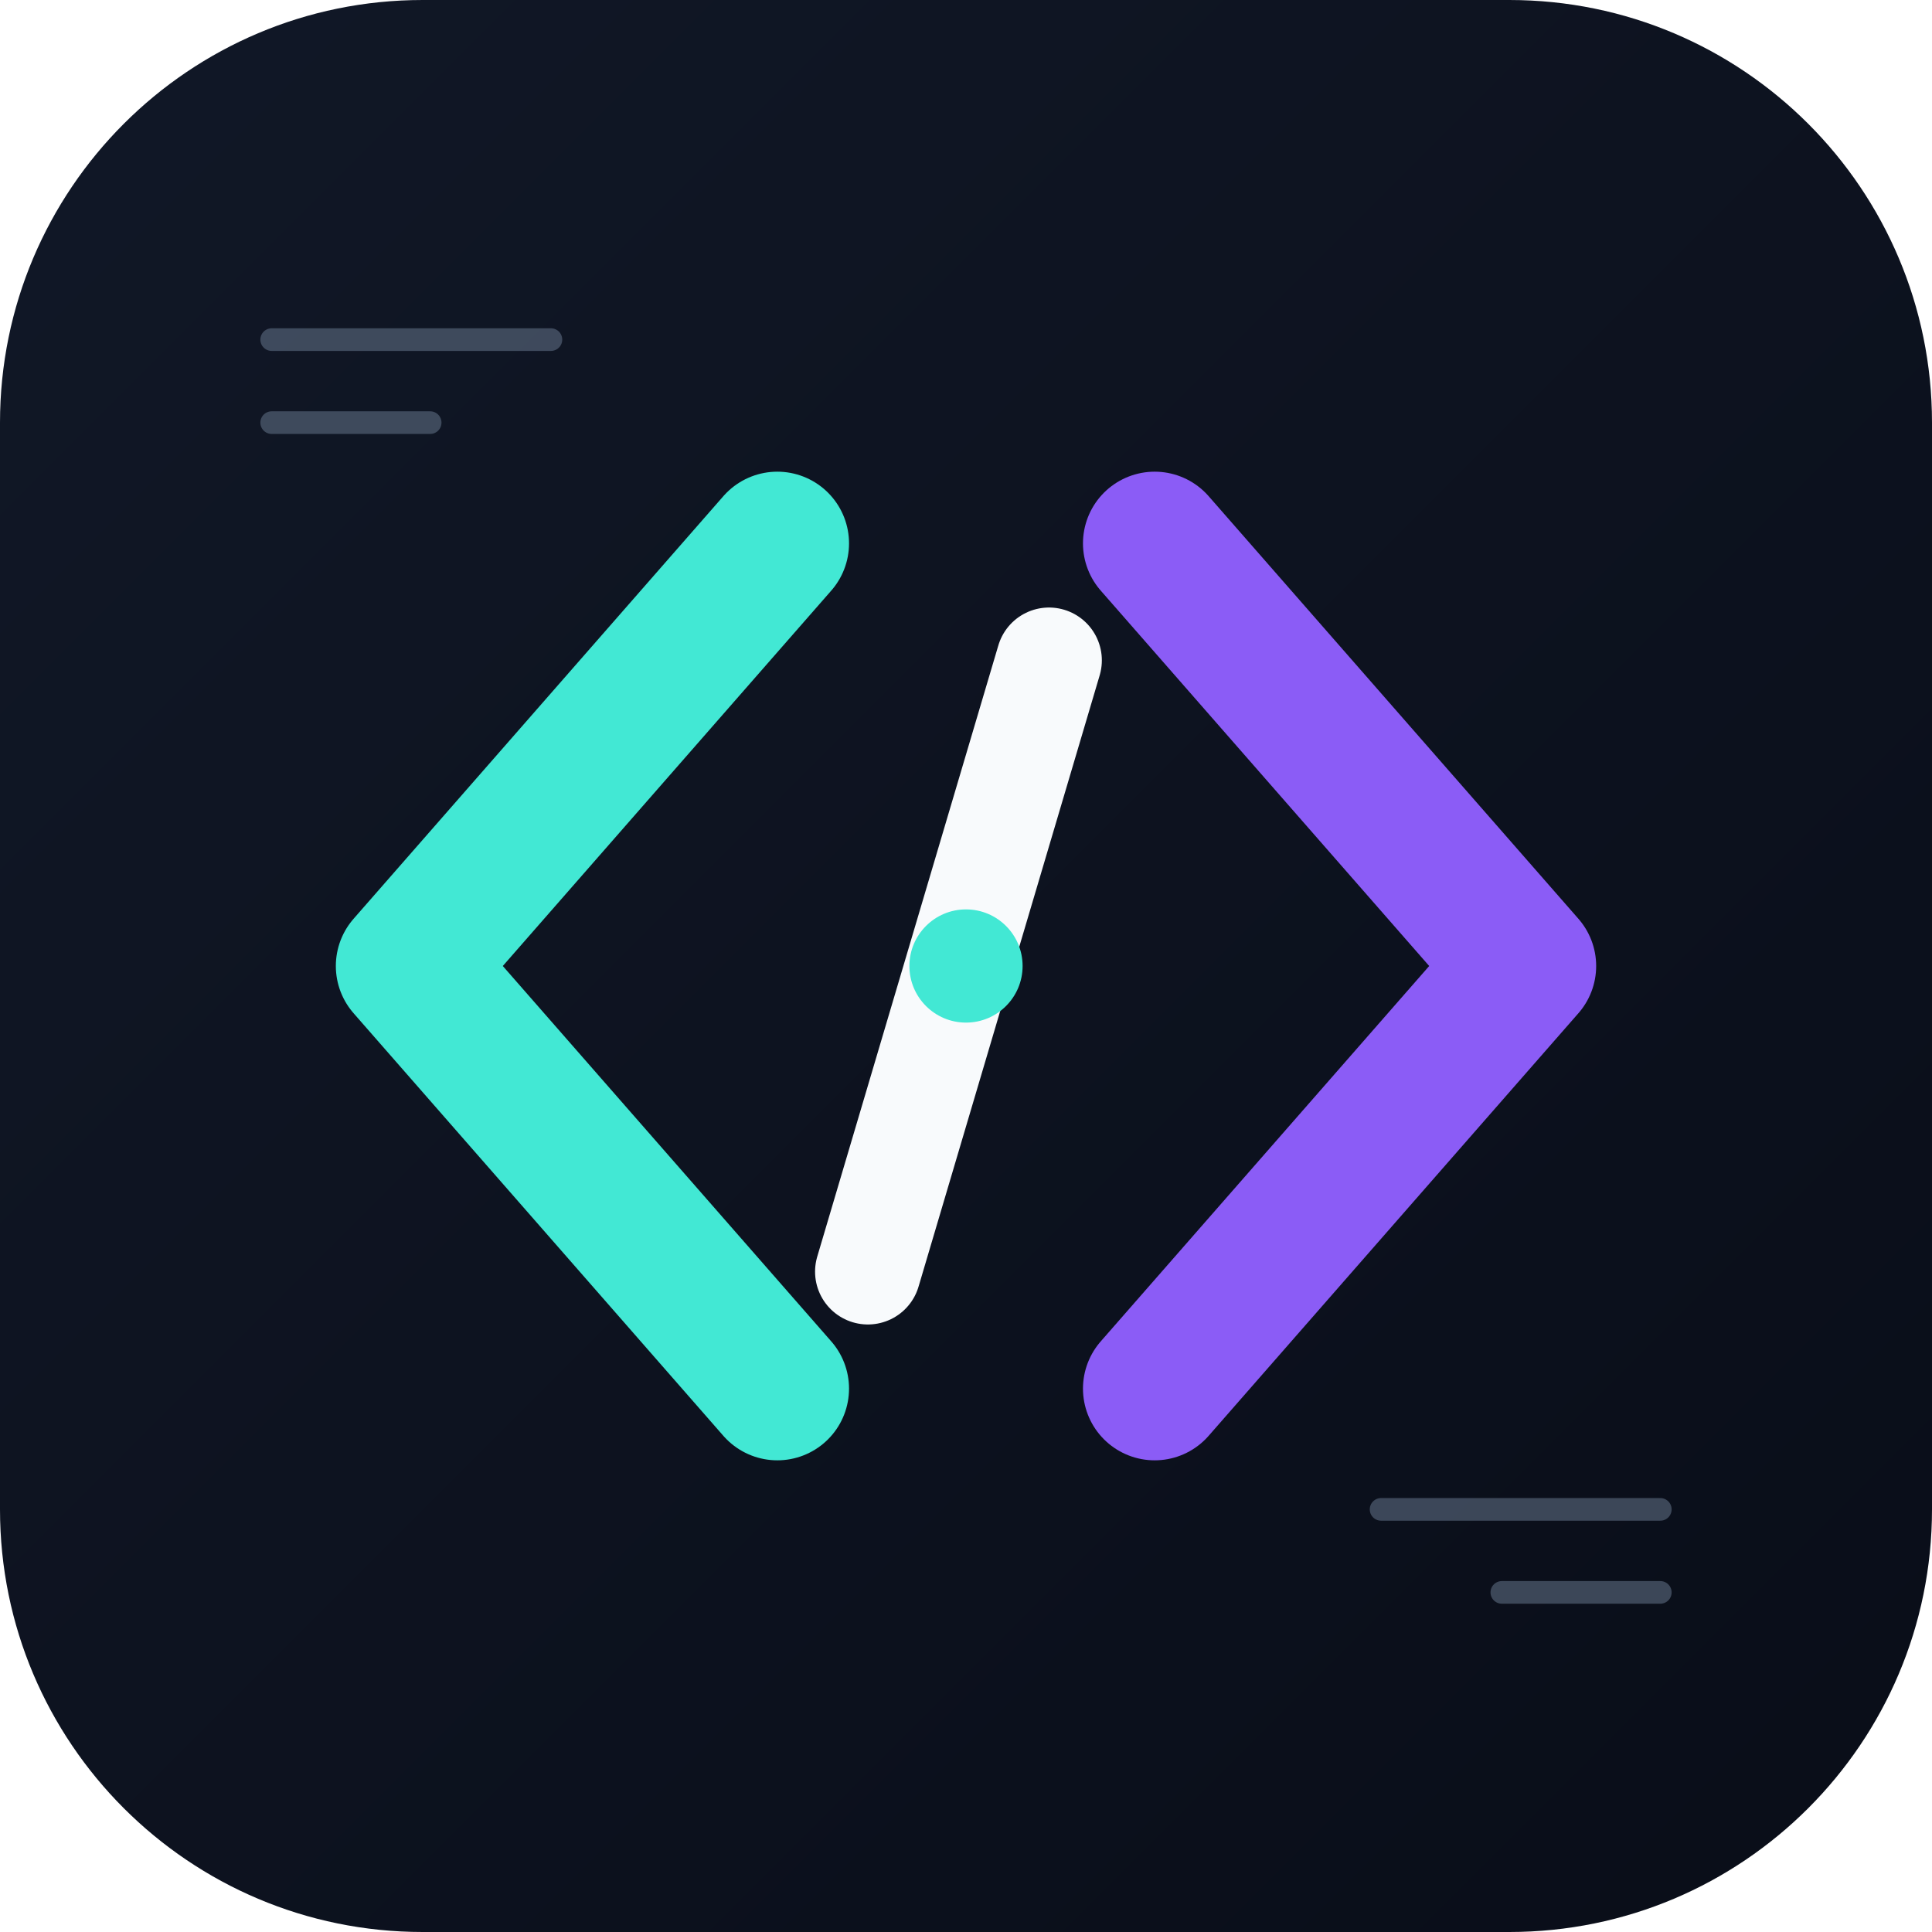
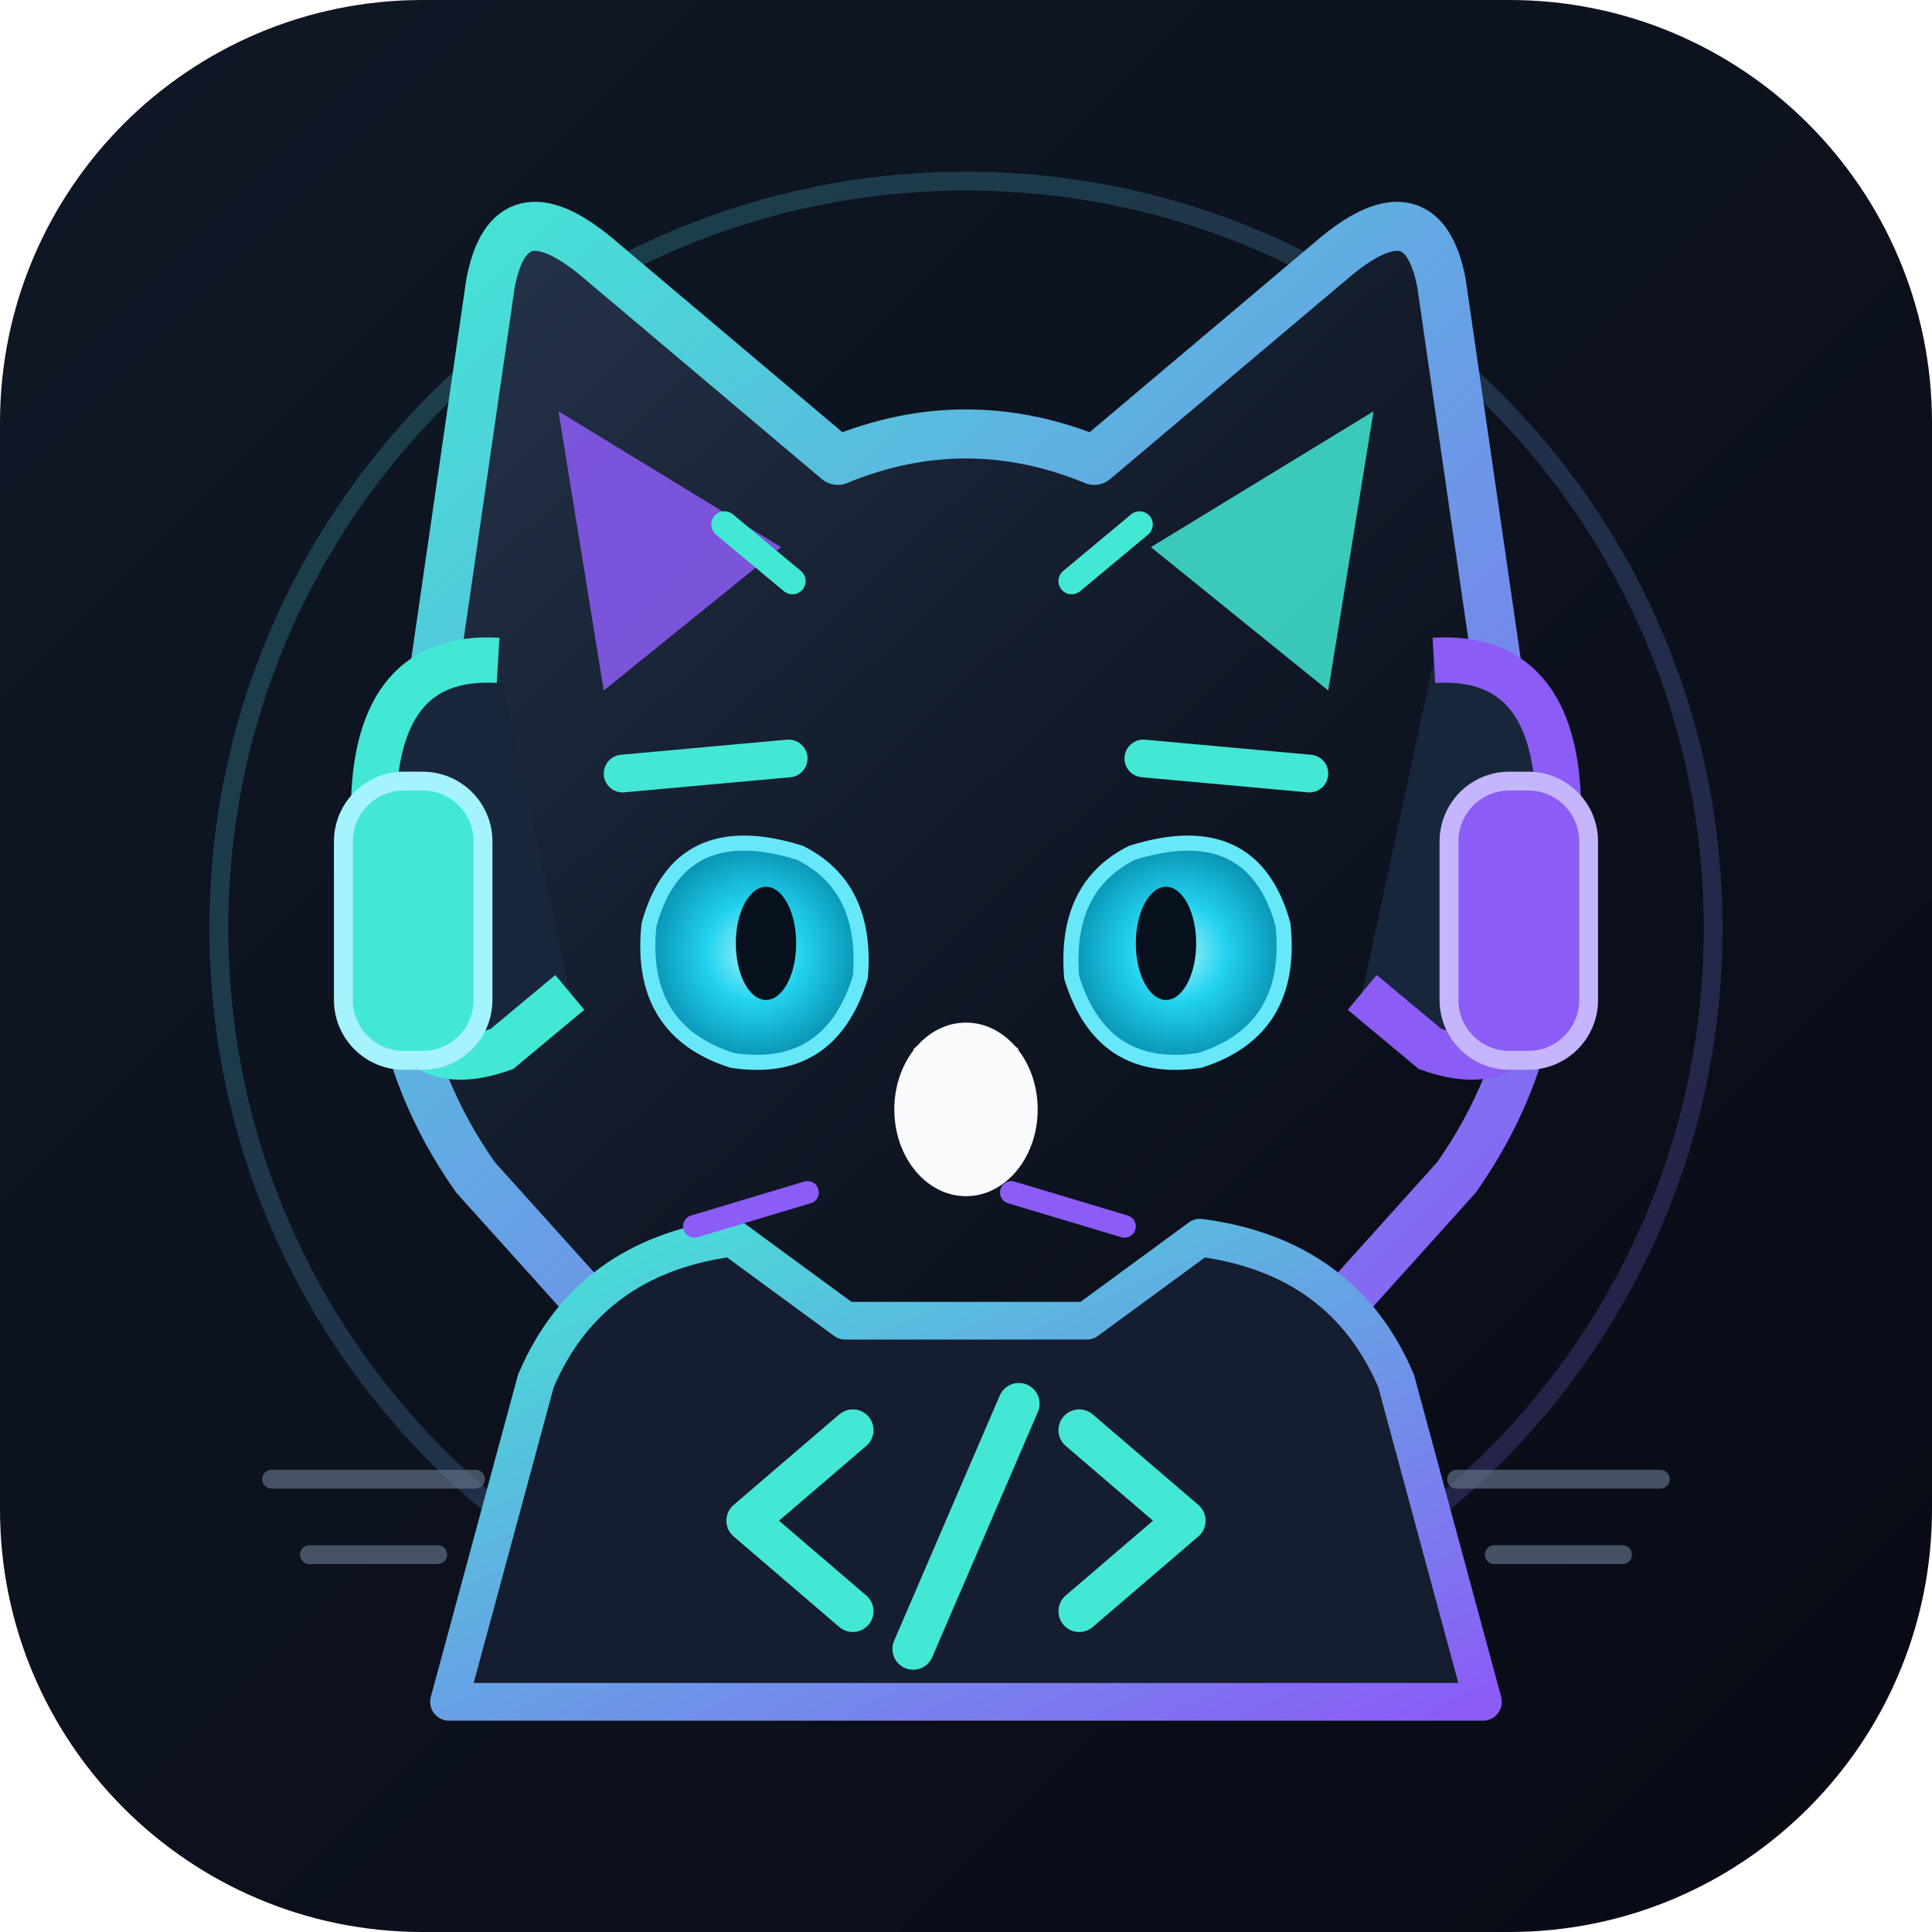
<svg xmlns="http://www.w3.org/2000/svg" viewBox="0 0 512 512" role="img" aria-labelledby="title">
  <defs>
    <linearGradient id="bg" x1="0" y1="0" x2="1" y2="1">
-       <stop stop-color="#111827" />
-       <stop offset="1" stop-color="#090D18" />
+       <stop stop-color="#101827" />
+       <stop offset="1" stop-color="#080B14" />
    </linearGradient>
-     <linearGradient id="mark" x1="0" y1="0" x2="1" y2="1">
+     <linearGradient id="fur" x1="0" y1="0" x2="1" y2="1">
+       <stop stop-color="#26354D" />
+       <stop offset=".55" stop-color="#111827" />
+       <stop offset="1" stop-color="#070B14" />
+     </linearGradient>
+     <linearGradient id="neon" x1="0" y1="0" x2="1" y2="1">
      <stop stop-color="#42E8D4" />
      <stop offset="1" stop-color="#8B5CF6" />
    </linearGradient>
+     <radialGradient id="eye">
+       <stop stop-color="#A5F3FC" />
+       <stop offset=".45" stop-color="#22D3EE" />
+       <stop offset="1" stop-color="#0891B2" />
+     </radialGradient>
  </defs>
  <rect width="512" height="512" rx="112" fill="url(#bg)" />
-   <path d="M206 144 108 256l98 112" fill="none" stroke="#42E8D4" stroke-width="38" stroke-linecap="round" stroke-linejoin="round" />
-   <path d="m306 144 98 112-98 112" fill="none" stroke="#8B5CF6" stroke-width="38" stroke-linecap="round" stroke-linejoin="round" />
-   <path d="m278 175-48 162" fill="none" stroke="#F8FAFC" stroke-width="28" stroke-linecap="round" />
-   <circle cx="256" cy="256" r="15" fill="#42E8D4" />
-   <path d="M72 90h74M72 112h42M366 400h74M398 422h42" stroke="#64748B" stroke-width="6" stroke-linecap="round" opacity=".55" />
+   <circle cx="256" cy="246" r="198" fill="none" stroke="url(#neon)" stroke-width="5" opacity=".22" />
+   <path d="M111 206 130 75Q135 49 158 68L222 122Q256 108 290 122L354 68Q377 49 382 75L401 206Q419 265 386 312L350 352 162 352 126 312Q93 265 111 206Z" fill="url(#fur)" stroke="url(#neon)" stroke-width="13" stroke-linejoin="round" />
+   <path d="M148 109 160 183 207 145Z" fill="#8B5CF6" opacity=".85" />
+   <path d="M364 109 352 183 305 145Z" fill="#42E8D4" opacity=".85" />
+   <path d="M132 175Q98 173 99 218L105 264Q110 286 133 278L151 263" fill="#18263B" stroke="#42E8D4" stroke-width="12" />
+   <path d="M380 175Q414 173 413 218L407 264Q402 286 379 278L361 263" fill="#18263B" stroke="#8B5CF6" stroke-width="12" />
+   <rect x="91" y="207" width="37" height="74" rx="16" fill="#42E8D4" stroke="#A5F3FC" stroke-width="5" />
+   <rect x="384" y="207" width="37" height="74" rx="16" fill="#8B5CF6" stroke="#C4B5FD" stroke-width="5" />
+   <path d="M142 366Q156 333 194 328L224 350 288 350 318 328Q356 333 370 366L393 451H119Z" fill="#151D30" stroke="url(#neon)" stroke-width="10" stroke-linejoin="round" />
+   <path d="M226 379l-28 24 28 24M286 379l28 24-28 24M270 372l-28 65" fill="none" stroke="#42E8D4" stroke-width="11" stroke-linecap="round" stroke-linejoin="round" />
+   <path d="M172 245Q180 216 212 226Q230 235 228 259Q220 285 194 281Q169 273 172 245Z" fill="url(#eye)" stroke="#67E8F9" stroke-width="4" />
+   <path d="M284 259Q282 235 300 226Q332 216 340 245Q343 273 318 281Q292 285 284 259Z" fill="url(#eye)" stroke="#67E8F9" stroke-width="4" />
+   <ellipse cx="203" cy="250" rx="8" ry="15" fill="#07111D" />
+   <ellipse cx="309" cy="250" rx="8" ry="15" fill="#07111D" />
+   <path d="M165 205l44-4M303 201l44 4" stroke="#42E8D4" stroke-width="10" stroke-linecap="round" />
+   <path d="M242 278Q256 267 270 278L256 292Z" fill="#F0A6D8" />
+   <ellipse cx="256" cy="294" rx="19" ry="23" fill="#F8FAFC" />
+   <path d="M214 316l-30 9M298 325l-30-9" stroke="#8B5CF6" stroke-width="6" stroke-linecap="round" />
+   <path d="M210 154l-18-15M302 139l-18 15" stroke="#42E8D4" stroke-width="7" stroke-linecap="round" />
+   <path d="M72 392h54M386 392h54M82 412h34M396 412h34" stroke="#64748B" stroke-width="5" stroke-linecap="round" opacity=".65" />
</svg>
